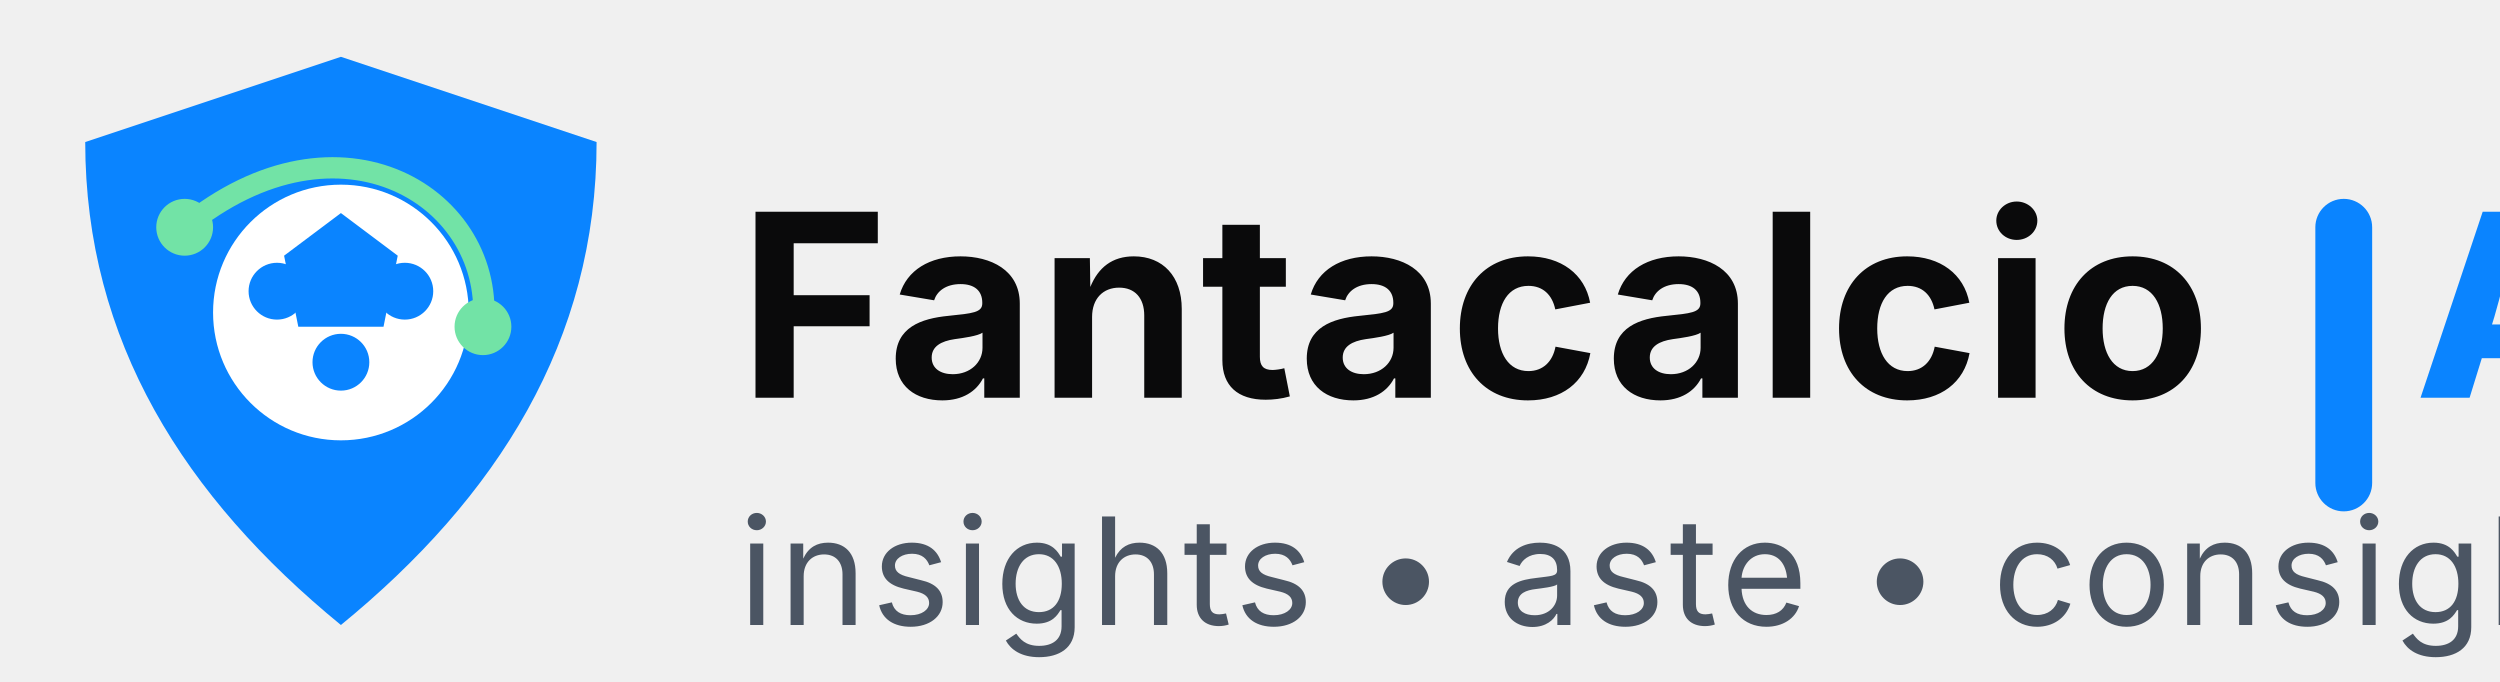
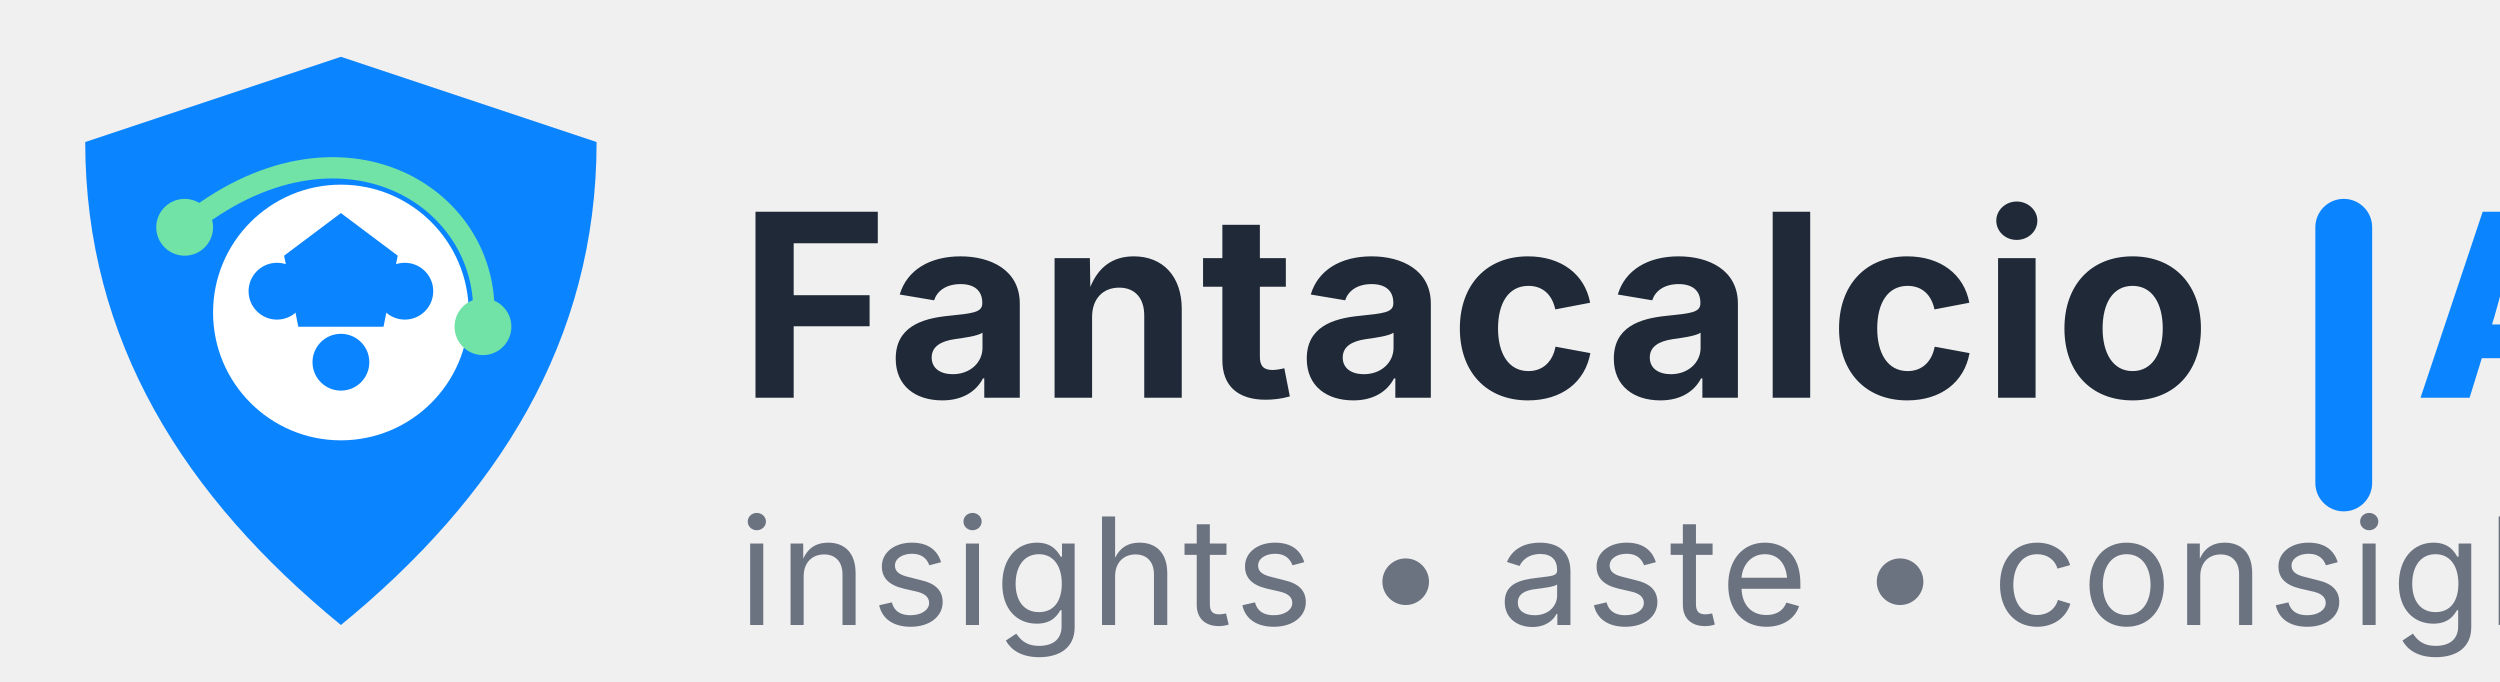
<svg xmlns="http://www.w3.org/2000/svg" width="176" height="48" viewBox="0 0 176 48" fill="none" role="img" aria-labelledby="title desc">
  <g transform="translate(4,4)">
    <path d="M20 0 L38 6 C38 20 31 31 20 40 C9 31 2 20 2 6 L20 0Z" fill="#0A84FF" />
    <circle cx="20" cy="18" r="9" fill="white" />
    <polygon points="20,11 24,14 23,19 17,19 16,14" fill="#0A84FF" />
    <circle cx="15.5" cy="16.5" r="2" fill="#0A84FF" />
    <circle cx="24.5" cy="16.5" r="2" fill="#0A84FF" />
    <circle cx="20" cy="21.5" r="2" fill="#0A84FF" />
    <path d="M9,12 C20,3 31,10 30,19" stroke="#72E3A6" stroke-width="1.5" fill="none" />
    <circle cx="9" cy="12" r="2" fill="#72E3A6" />
    <circle cx="30" cy="19" r="2" fill="#72E3A6" />
  </g>
  <g transform="translate(52,12)">
-     <text x="0" y="16" font-family="Inter, system-ui, -apple-system, Segoe UI, Roboto, Helvetica, Arial, sans-serif" font-size="18" font-weight="700" fill="#0A0A0B" letter-spacing="0.2">
+     <text x="0" y="16" font-family="Inter, system-ui, -apple-system, Segoe UI, Roboto, Helvetica, Arial, sans-serif" font-size="18" font-weight="700" fill="#1F2937" letter-spacing="0.2">
      Fantacalcio
    </text>
    <rect x="111" y="2" width="4" height="22" rx="2" fill="#0A84FF" />
    <text x="118" y="16" font-family="Inter, system-ui, -apple-system, Segoe UI, Roboto, Helvetica, Arial, sans-serif" font-size="18" font-weight="800" fill="#0A84FF" letter-spacing="0.4">
      AI
    </text>
-     <text x="0" y="32" font-family="Inter, system-ui, -apple-system, Segoe UI, Roboto, Helvetica, Arial, sans-serif" font-size="10.5" fill="#4B5563" letter-spacing="0.3">
+     <text x="0" y="32" font-family="Inter, system-ui, -apple-system, Segoe UI, Roboto, Helvetica, Arial, sans-serif" font-size="10.5" fill="#6B7280" letter-spacing="0.3">
      insights • aste • consigli in tempo reale
    </text>
  </g>
</svg>
